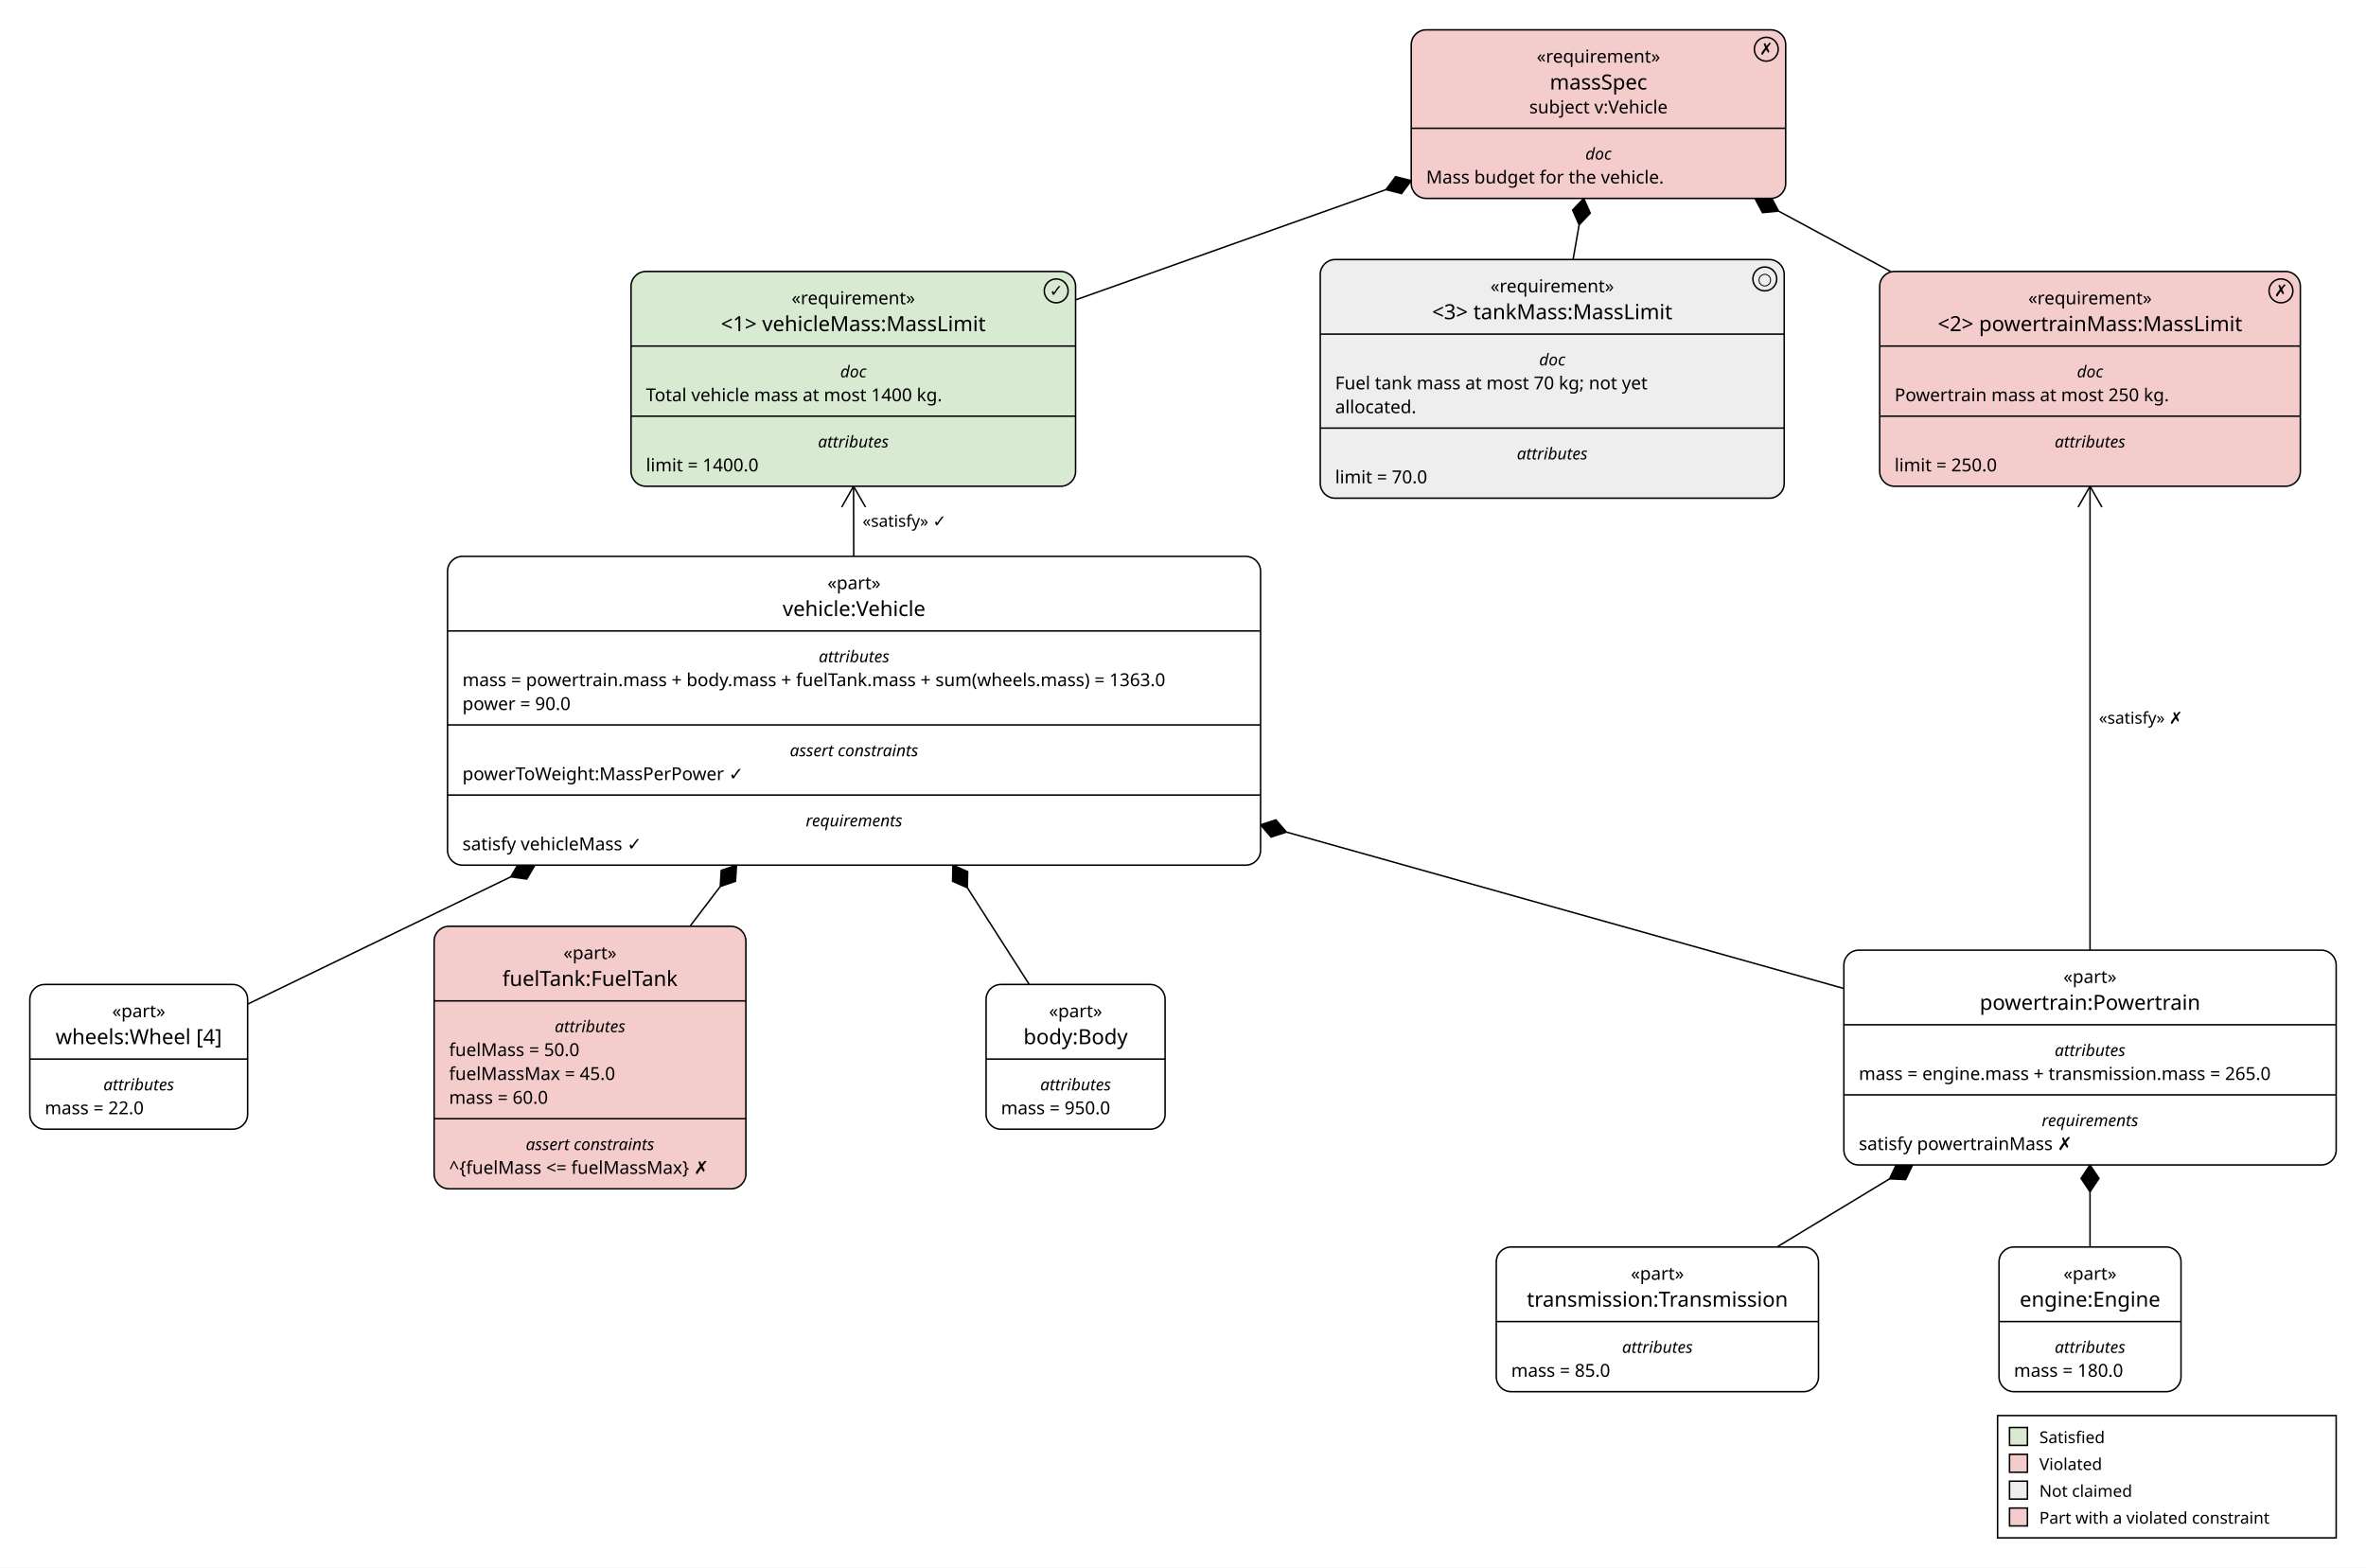
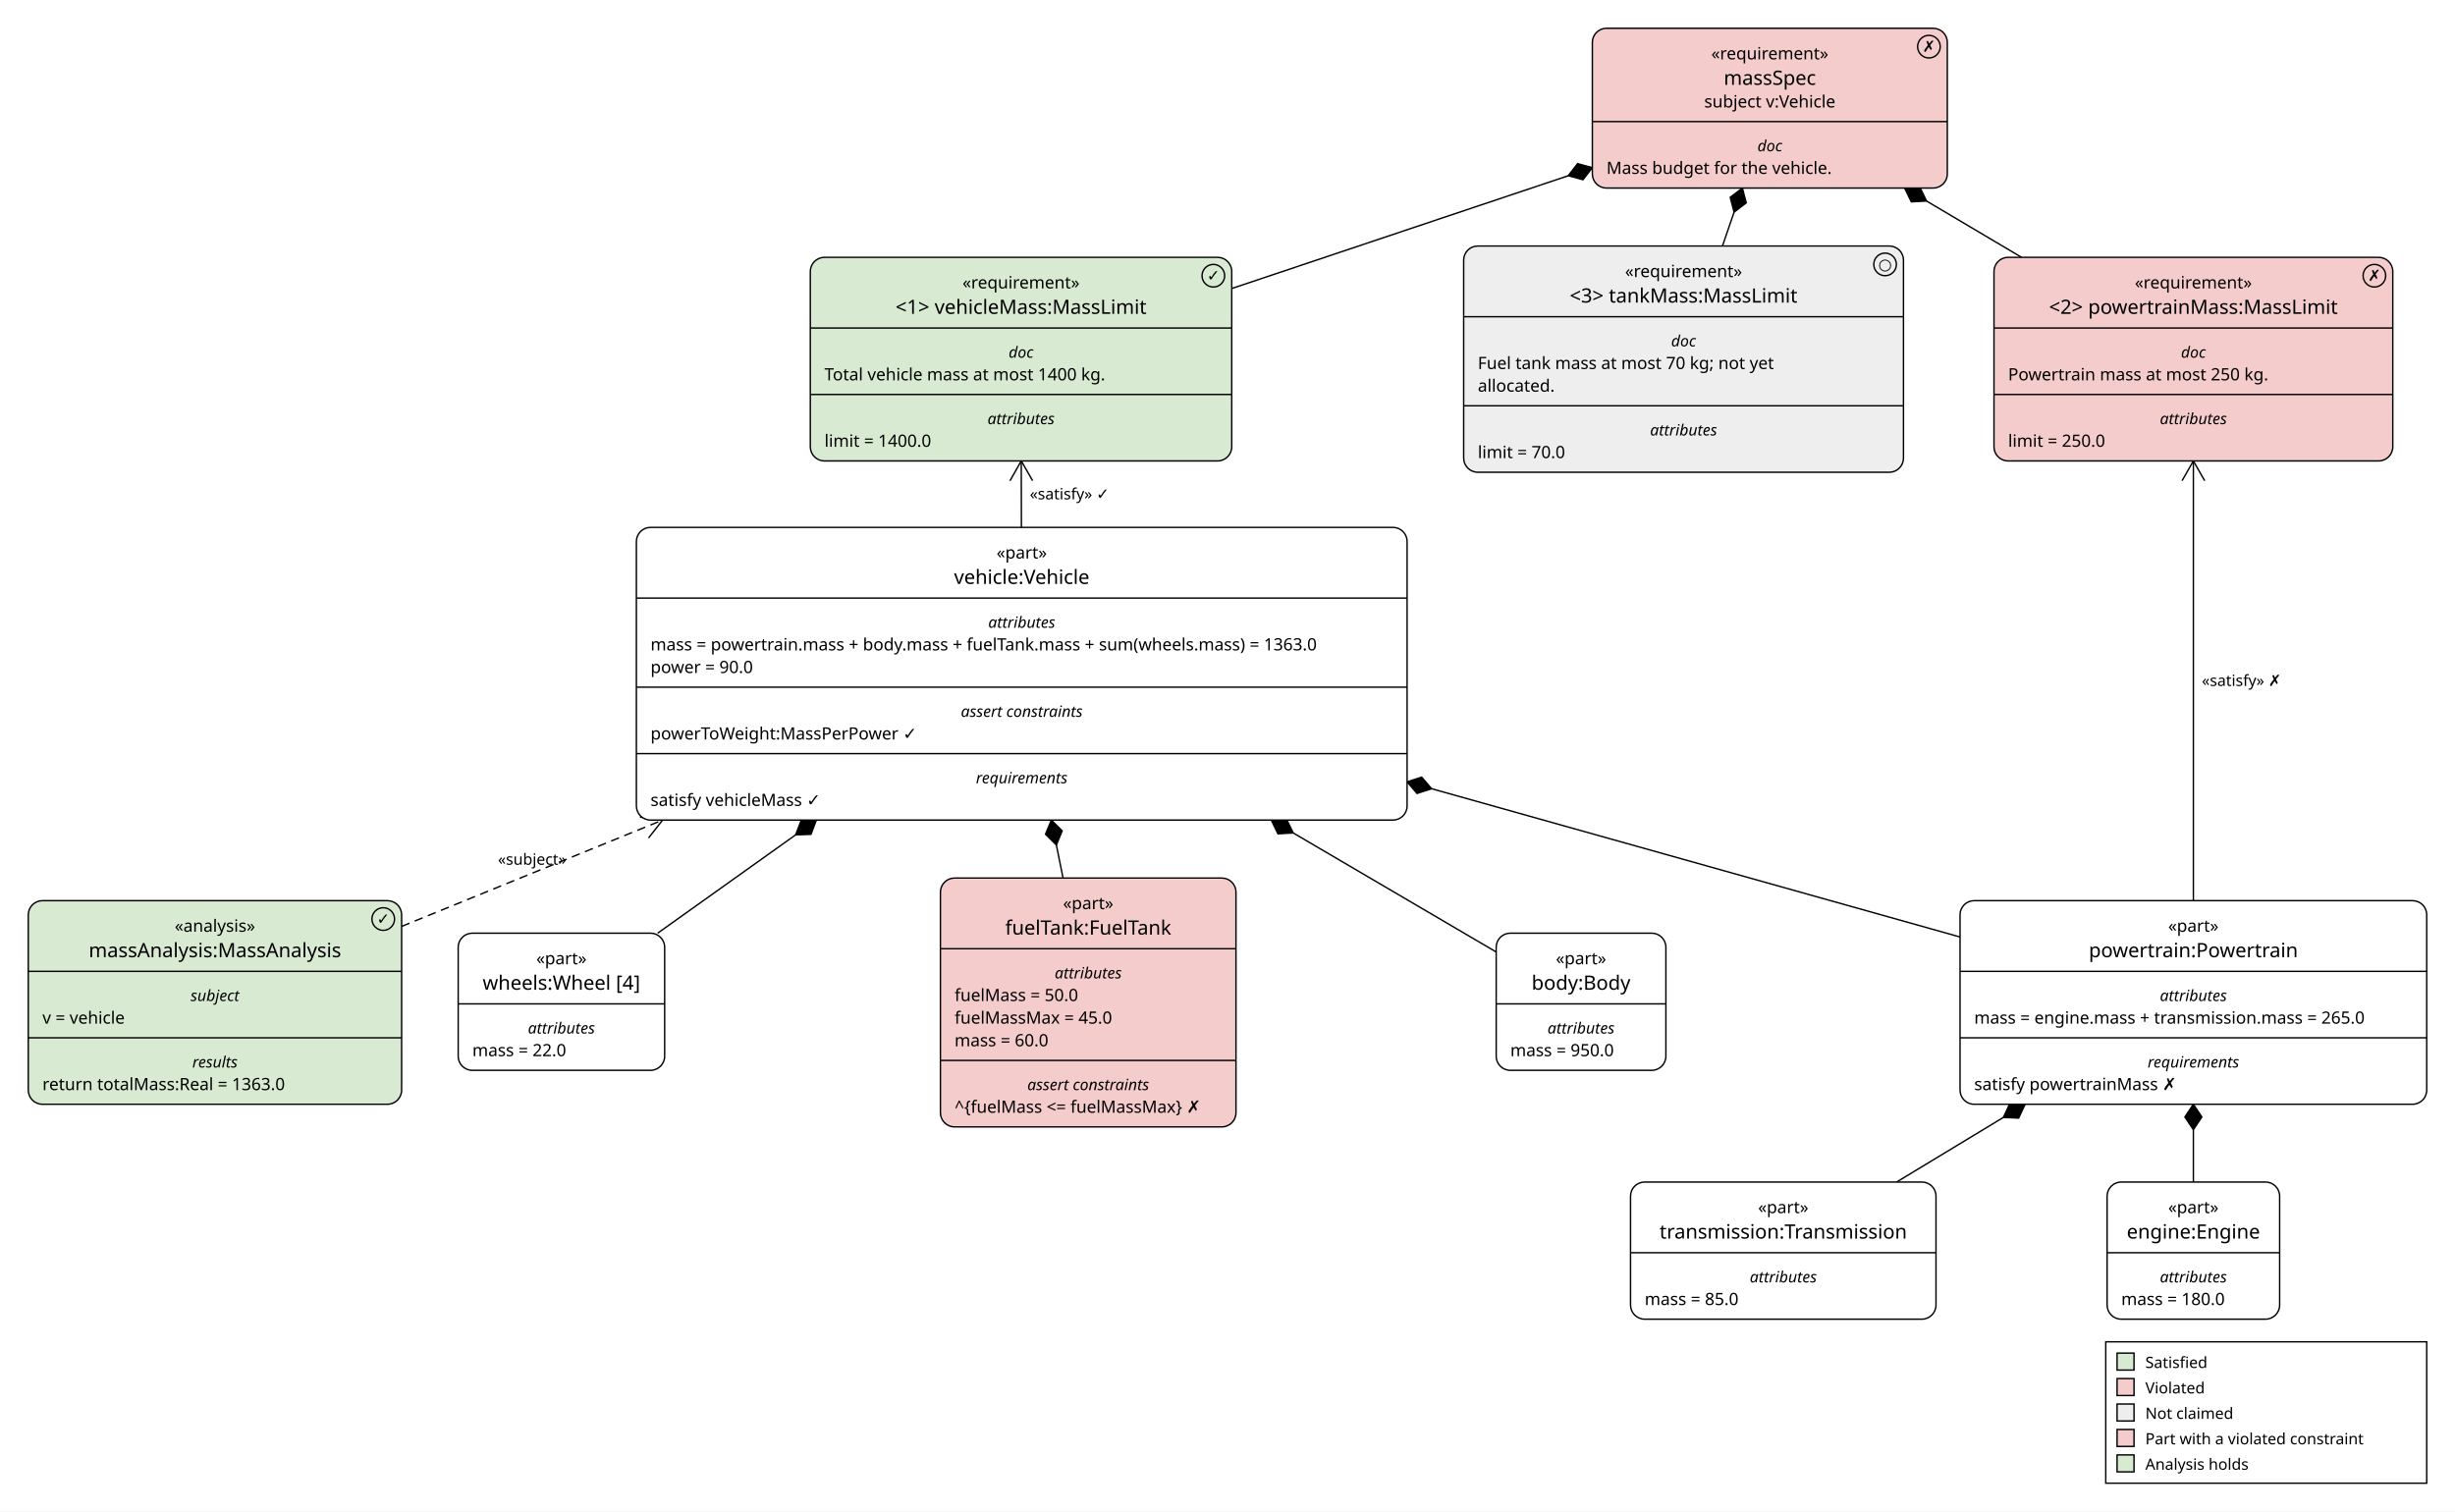
- <svg xmlns="http://www.w3.org/2000/svg" width="1586" height="1051" viewBox="0 0 1586 1051" font-family="sans-serif">
-   <rect x="0" y="0" width="1586" height="1051" fill="#ffffff" />
-   <polyline points="1192.23,141.54 1267.34,182" fill="none" stroke="#000000" />
-   <polygon points="1176.38,133 1181.46,142.55 1192.23,141.54 1187.15,131.99" fill="#000000" stroke="#000000" />
-   <polyline points="1058.54,150.73 1054.47,174" fill="none" stroke="#000000" />
-   <polygon points="1061.63,133 1054.17,140.83 1058.54,150.73 1065.99,142.9" fill="#000000" stroke="#000000" />
-   <polyline points="929.04,127.12 721,201.05" fill="none" stroke="#000000" />
-   <polygon points="946,121.1 935.51,118.46 929.04,127.12 939.53,129.76" fill="#000000" stroke="#000000" />
-   <polyline points="648.45,595.16 689.96,660" fill="none" stroke="#000000" />
-   <polygon points="638.75,580 638.55,590.81 648.45,595.16 648.65,584.35" fill="#000000" stroke="#000000" />
-   <polyline points="482.8,594.32 462.49,621" fill="none" stroke="#000000" />
-   <polygon points="493.71,580 483.48,583.53 482.8,594.32 493.03,590.8" fill="#000000" stroke="#000000" />
-   <polyline points="862.33,557.83 1236,662.7" fill="none" stroke="#000000" />
-   <polygon points="845,552.97 852.04,561.18 862.33,557.83 855.29,549.63" fill="#000000" stroke="#000000" />
-   <polyline points="1401,799 1401,836" fill="none" stroke="#000000" />
-   <polygon points="1401,781 1395,790 1401,799 1407,790" fill="#000000" stroke="#000000" />
-   <polyline points="1266.63,790.32 1191.14,836" fill="none" stroke="#000000" />
-   <polygon points="1282.03,781 1271.22,780.53 1266.63,790.32 1277.43,790.79" fill="#000000" stroke="#000000" />
-   <polyline points="342.38,587.84 166,673.18" fill="none" stroke="#000000" />
-   <polygon points="358.59,580 347.87,578.52 342.38,587.84 353.1,589.32" fill="#000000" stroke="#000000" />
-   <polyline points="572.27,373 572.16,326" fill="none" stroke="#000000" />
-   <polyline points="580.19,339.98 572.16,326 564.19,340.02" fill="none" stroke="#000000" />
-   <text x="578.21" y="353.17" text-anchor="start" font-size="11">«satisfy» ✓</text>
-   <polyline points="1401,637 1401,326" fill="none" stroke="#000000" />
-   <polyline points="1409,340 1401,326 1393,340" fill="none" stroke="#000000" />
-   <text x="1407" y="485.17" text-anchor="start" font-size="11">«satisfy» ✗</text>
-   <rect x="946" y="20" width="251" height="113" rx="10" fill="#f4cccc" stroke="#000000" />
-   <text x="1071.5" y="42" text-anchor="middle" font-size="12">«requirement»</text>
-   <text x="1071.5" y="60" text-anchor="middle" font-size="14">massSpec</text>
-   <text x="1071.5" y="76" text-anchor="middle" font-size="12">subject v:Vehicle</text>
-   <rect x="1176" y="25" width="16" height="16" rx="8" fill="none" stroke="#000000" />
-   <text x="1184" y="36.67" text-anchor="middle" font-size="11">✗</text>
-   <polyline points="946,86 1197,86" fill="none" stroke="#000000" />
-   <text x="1071.5" y="107" text-anchor="middle" font-size="11" font-style="italic">doc</text>
-   <text x="956" y="123" text-anchor="start" font-size="12">Mass budget for the vehicle.</text>
-   <rect x="1260" y="182" width="282" height="144" rx="10" fill="#f4cccc" stroke="#000000" />
-   <text x="1401" y="204" text-anchor="middle" font-size="12">«requirement»</text>
-   <text x="1401" y="222" text-anchor="middle" font-size="14">&lt;2&gt; powertrainMass:MassLimit</text>
-   <rect x="1521" y="187" width="16" height="16" rx="8" fill="none" stroke="#000000" />
-   <text x="1529" y="198.67" text-anchor="middle" font-size="11">✗</text>
-   <polyline points="1260,232 1542,232" fill="none" stroke="#000000" />
-   <text x="1401" y="253" text-anchor="middle" font-size="11" font-style="italic">doc</text>
-   <text x="1270" y="269" text-anchor="start" font-size="12">Powertrain mass at most 250 kg.</text>
-   <polyline points="1260,279 1542,279" fill="none" stroke="#000000" />
-   <text x="1401" y="300" text-anchor="middle" font-size="11" font-style="italic">attributes</text>
-   <text x="1270" y="316" text-anchor="start" font-size="12">limit = 250.0</text>
-   <rect x="885" y="174" width="311" height="160" rx="10" fill="#eeeeee" stroke="#000000" />
-   <text x="1040.5" y="196" text-anchor="middle" font-size="12">«requirement»</text>
-   <text x="1040.5" y="214" text-anchor="middle" font-size="14">&lt;3&gt; tankMass:MassLimit</text>
-   <rect x="1175" y="179" width="16" height="16" rx="8" fill="none" stroke="#000000" />
-   <text x="1183" y="190.67" text-anchor="middle" font-size="11">○</text>
-   <polyline points="885,224 1196,224" fill="none" stroke="#000000" />
-   <text x="1040.5" y="245" text-anchor="middle" font-size="11" font-style="italic">doc</text>
-   <text x="895" y="261" text-anchor="start" font-size="12">Fuel tank mass at most 70 kg; not yet</text>
-   <text x="895" y="277" text-anchor="start" font-size="12">allocated.</text>
-   <polyline points="885,287 1196,287" fill="none" stroke="#000000" />
-   <text x="1040.5" y="308" text-anchor="middle" font-size="11" font-style="italic">attributes</text>
-   <text x="895" y="324" text-anchor="start" font-size="12">limit = 70.0</text>
-   <rect x="423" y="182" width="298" height="144" rx="10" fill="#d9ead3" stroke="#000000" />
-   <text x="572" y="204" text-anchor="middle" font-size="12">«requirement»</text>
-   <text x="572" y="222" text-anchor="middle" font-size="14">&lt;1&gt; vehicleMass:MassLimit</text>
-   <rect x="700" y="187" width="16" height="16" rx="8" fill="none" stroke="#000000" />
-   <text x="708" y="198.67" text-anchor="middle" font-size="11">✓</text>
-   <polyline points="423,232 721,232" fill="none" stroke="#000000" />
-   <text x="572" y="253" text-anchor="middle" font-size="11" font-style="italic">doc</text>
-   <text x="433" y="269" text-anchor="start" font-size="12">Total vehicle mass at most 1400 kg.</text>
-   <polyline points="423,279 721,279" fill="none" stroke="#000000" />
-   <text x="572" y="300" text-anchor="middle" font-size="11" font-style="italic">attributes</text>
-   <text x="433" y="316" text-anchor="start" font-size="12">limit = 1400.0</text>
-   <rect x="300" y="373" width="545" height="207" rx="10" fill="#ffffff" stroke="#000000" />
-   <text x="572.5" y="395" text-anchor="middle" font-size="12">«part»</text>
-   <text x="572.5" y="413" text-anchor="middle" font-size="14">vehicle:Vehicle</text>
-   <polyline points="300,423 845,423" fill="none" stroke="#000000" />
-   <text x="572.5" y="444" text-anchor="middle" font-size="11" font-style="italic">attributes</text>
-   <text x="310" y="460" text-anchor="start" font-size="12">mass = powertrain.mass + body.mass + fuelTank.mass + sum(wheels.mass) = 1363.0</text>
-   <text x="310" y="476" text-anchor="start" font-size="12">power = 90.0</text>
-   <polyline points="300,486 845,486" fill="none" stroke="#000000" />
-   <text x="572.5" y="507" text-anchor="middle" font-size="11" font-style="italic">assert constraints</text>
-   <text x="310" y="523" text-anchor="start" font-size="12">powerToWeight:MassPerPower ✓</text>
-   <polyline points="300,533 845,533" fill="none" stroke="#000000" />
-   <text x="572.5" y="554" text-anchor="middle" font-size="11" font-style="italic">requirements</text>
-   <text x="310" y="570" text-anchor="start" font-size="12">satisfy vehicleMass ✓</text>
-   <rect x="661" y="660" width="120" height="97" rx="10" fill="#ffffff" stroke="#000000" />
-   <text x="721" y="682" text-anchor="middle" font-size="12">«part»</text>
-   <text x="721" y="700" text-anchor="middle" font-size="14">body:Body</text>
-   <polyline points="661,710 781,710" fill="none" stroke="#000000" />
-   <text x="721" y="731" text-anchor="middle" font-size="11" font-style="italic">attributes</text>
-   <text x="671" y="747" text-anchor="start" font-size="12">mass = 950.0</text>
-   <rect x="291" y="621" width="209" height="176" rx="10" fill="#f4cccc" stroke="#000000" />
-   <text x="395.5" y="643" text-anchor="middle" font-size="12">«part»</text>
-   <text x="395.5" y="661" text-anchor="middle" font-size="14">fuelTank:FuelTank</text>
-   <polyline points="291,671 500,671" fill="none" stroke="#000000" />
-   <text x="395.5" y="692" text-anchor="middle" font-size="11" font-style="italic">attributes</text>
-   <text x="301" y="708" text-anchor="start" font-size="12">fuelMass = 50.0</text>
-   <text x="301" y="724" text-anchor="start" font-size="12">fuelMassMax = 45.0</text>
-   <text x="301" y="740" text-anchor="start" font-size="12">mass = 60.0</text>
-   <polyline points="291,750 500,750" fill="none" stroke="#000000" />
-   <text x="395.5" y="771" text-anchor="middle" font-size="11" font-style="italic">assert constraints</text>
-   <text x="301" y="787" text-anchor="start" font-size="12">^{fuelMass &lt;= fuelMassMax} ✗</text>
-   <rect x="1236" y="637" width="330" height="144" rx="10" fill="#ffffff" stroke="#000000" />
-   <text x="1401" y="659" text-anchor="middle" font-size="12">«part»</text>
-   <text x="1401" y="677" text-anchor="middle" font-size="14">powertrain:Powertrain</text>
-   <polyline points="1236,687 1566,687" fill="none" stroke="#000000" />
-   <text x="1401" y="708" text-anchor="middle" font-size="11" font-style="italic">attributes</text>
-   <text x="1246" y="724" text-anchor="start" font-size="12">mass = engine.mass + transmission.mass = 265.0</text>
-   <polyline points="1236,734 1566,734" fill="none" stroke="#000000" />
-   <text x="1401" y="755" text-anchor="middle" font-size="11" font-style="italic">requirements</text>
-   <text x="1246" y="771" text-anchor="start" font-size="12">satisfy powertrainMass ✗</text>
-   <rect x="1340" y="836" width="122" height="97" rx="10" fill="#ffffff" stroke="#000000" />
-   <text x="1401" y="858" text-anchor="middle" font-size="12">«part»</text>
-   <text x="1401" y="876" text-anchor="middle" font-size="14">engine:Engine</text>
-   <polyline points="1340,886 1462,886" fill="none" stroke="#000000" />
-   <text x="1401" y="907" text-anchor="middle" font-size="11" font-style="italic">attributes</text>
-   <text x="1350" y="923" text-anchor="start" font-size="12">mass = 180.0</text>
-   <rect x="1003" y="836" width="216" height="97" rx="10" fill="#ffffff" stroke="#000000" />
-   <text x="1111" y="858" text-anchor="middle" font-size="12">«part»</text>
-   <text x="1111" y="876" text-anchor="middle" font-size="14">transmission:Transmission</text>
-   <polyline points="1003,886 1219,886" fill="none" stroke="#000000" />
-   <text x="1111" y="907" text-anchor="middle" font-size="11" font-style="italic">attributes</text>
-   <text x="1013" y="923" text-anchor="start" font-size="12">mass = 85.0</text>
-   <rect x="20" y="660" width="146" height="97" rx="10" fill="#ffffff" stroke="#000000" />
-   <text x="93" y="682" text-anchor="middle" font-size="12">«part»</text>
-   <text x="93" y="700" text-anchor="middle" font-size="14">wheels:Wheel [4]</text>
-   <polyline points="20,710 166,710" fill="none" stroke="#000000" />
-   <text x="93" y="731" text-anchor="middle" font-size="11" font-style="italic">attributes</text>
-   <text x="30" y="747" text-anchor="start" font-size="12">mass = 22.0</text>
-   <rect x="1339.04" y="949" width="226.96" height="82" fill="#ffffff" stroke="#000000" />
-   <rect x="1347.04" y="957" width="12" height="12" fill="#d9ead3" stroke="#000000" />
-   <text x="1367.04" y="967.5" text-anchor="start" font-size="11">Satisfied</text>
-   <rect x="1347.04" y="975" width="12" height="12" fill="#f4cccc" stroke="#000000" />
-   <text x="1367.04" y="985.5" text-anchor="start" font-size="11">Violated</text>
-   <rect x="1347.04" y="993" width="12" height="12" fill="#eeeeee" stroke="#000000" />
-   <text x="1367.04" y="1003.5" text-anchor="start" font-size="11">Not claimed</text>
-   <rect x="1347.04" y="1011" width="12" height="12" fill="#f4cccc" stroke="#000000" />
-   <text x="1367.04" y="1021.5" text-anchor="start" font-size="11">Part with a violated constraint</text>
+ <svg xmlns="http://www.w3.org/2000/svg" width="1736" height="1069" viewBox="0 0 1736 1069" font-family="sans-serif">
+   <rect x="0" y="0" width="1736" height="1069" fill="#ffffff" />
+   <polyline points="1362.32,142.18 1429.51,182" fill="none" stroke="#000000" />
+   <polygon points="1346.83,133 1351.52,142.75 1362.32,142.18 1357.64,132.43" fill="#000000" stroke="#000000" />
+   <polyline points="1226.23,150.02 1217.99,174" fill="none" stroke="#000000" />
+   <polygon points="1232.08,133 1223.48,139.56 1226.23,150.02 1234.83,143.46" fill="#000000" stroke="#000000" />
+   <polyline points="1108.93,124.29 871,204.05" fill="none" stroke="#000000" />
+   <polygon points="1126,118.57 1115.56,115.74 1108.93,124.29 1119.37,127.12" fill="#000000" stroke="#000000" />
+   <polyline points="914.47,589.11 1058,673.3" fill="none" stroke="#000000" />
+   <polygon points="898.94,580 903.67,589.73 914.47,589.11 909.74,579.38" fill="#000000" stroke="#000000" />
+   <polyline points="746.99,597.64 751.71,621" fill="none" stroke="#000000" />
+   <polygon points="743.42,580 739.32,590.01 746.99,597.64 751.09,587.63" fill="#000000" stroke="#000000" />
+   <polyline points="1012.33,557.83 1386,662.7" fill="none" stroke="#000000" />
+   <polygon points="995,552.97 1002.04,561.18 1012.33,557.83 1005.29,549.63" fill="#000000" stroke="#000000" />
+   <polyline points="1551,799 1551,836" fill="none" stroke="#000000" />
+   <polygon points="1551,781 1545,790 1551,799 1557,790" fill="#000000" stroke="#000000" />
+   <polyline points="1416.63,790.32 1341.14,836" fill="none" stroke="#000000" />
+   <polygon points="1432.03,781 1421.22,780.53 1416.63,790.32 1427.43,790.79" fill="#000000" stroke="#000000" />
+   <polyline points="562.63,590.45 465.05,660" fill="none" stroke="#000000" />
+   <polygon points="577.29,580 566.48,580.34 562.63,590.45 573.44,590.11" fill="#000000" stroke="#000000" />
+   <polyline points="284,655.21 468.54,580" fill="none" stroke="#000000" stroke-dasharray="6 4" />
+   <polyline points="458.59,592.69 468.54,580 452.55,577.88" fill="none" stroke="#000000" />
+   <text x="376.27" y="611.6" text-anchor="middle" font-size="11">«subject»</text>
+   <polyline points="722.27,373 722.16,326" fill="none" stroke="#000000" />
+   <polyline points="730.19,339.98 722.16,326 714.19,340.02" fill="none" stroke="#000000" />
+   <text x="728.21" y="353.17" text-anchor="start" font-size="11">«satisfy» ✓</text>
+   <polyline points="1551,637 1551,326" fill="none" stroke="#000000" />
+   <polyline points="1559,340 1551,326 1543,340" fill="none" stroke="#000000" />
+   <text x="1557" y="485.17" text-anchor="start" font-size="11">«satisfy» ✗</text>
+   <rect x="20" y="637" width="264" height="144" rx="10" fill="#d9ead3" stroke="#000000" />
+   <text x="152" y="659" text-anchor="middle" font-size="12">«analysis»</text>
+   <text x="152" y="677" text-anchor="middle" font-size="14">massAnalysis:MassAnalysis</text>
+   <rect x="263" y="642" width="16" height="16" rx="8" fill="none" stroke="#000000" />
+   <text x="271" y="653.67" text-anchor="middle" font-size="11">✓</text>
+   <polyline points="20,687 284,687" fill="none" stroke="#000000" />
+   <text x="152" y="708" text-anchor="middle" font-size="11" font-style="italic">subject</text>
+   <text x="30" y="724" text-anchor="start" font-size="12">v = vehicle</text>
+   <polyline points="20,734 284,734" fill="none" stroke="#000000" />
+   <text x="152" y="755" text-anchor="middle" font-size="11" font-style="italic">results</text>
+   <text x="30" y="771" text-anchor="start" font-size="12">return totalMass:Real = 1363.0</text>
+   <rect x="1126" y="20" width="251" height="113" rx="10" fill="#f4cccc" stroke="#000000" />
+   <text x="1251.5" y="42" text-anchor="middle" font-size="12">«requirement»</text>
+   <text x="1251.5" y="60" text-anchor="middle" font-size="14">massSpec</text>
+   <text x="1251.5" y="76" text-anchor="middle" font-size="12">subject v:Vehicle</text>
+   <rect x="1356" y="25" width="16" height="16" rx="8" fill="none" stroke="#000000" />
+   <text x="1364" y="36.67" text-anchor="middle" font-size="11">✗</text>
+   <polyline points="1126,86 1377,86" fill="none" stroke="#000000" />
+   <text x="1251.5" y="107" text-anchor="middle" font-size="11" font-style="italic">doc</text>
+   <text x="1136" y="123" text-anchor="start" font-size="12">Mass budget for the vehicle.</text>
+   <rect x="1410" y="182" width="282" height="144" rx="10" fill="#f4cccc" stroke="#000000" />
+   <text x="1551" y="204" text-anchor="middle" font-size="12">«requirement»</text>
+   <text x="1551" y="222" text-anchor="middle" font-size="14">&lt;2&gt; powertrainMass:MassLimit</text>
+   <rect x="1671" y="187" width="16" height="16" rx="8" fill="none" stroke="#000000" />
+   <text x="1679" y="198.67" text-anchor="middle" font-size="11">✗</text>
+   <polyline points="1410,232 1692,232" fill="none" stroke="#000000" />
+   <text x="1551" y="253" text-anchor="middle" font-size="11" font-style="italic">doc</text>
+   <text x="1420" y="269" text-anchor="start" font-size="12">Powertrain mass at most 250 kg.</text>
+   <polyline points="1410,279 1692,279" fill="none" stroke="#000000" />
+   <text x="1551" y="300" text-anchor="middle" font-size="11" font-style="italic">attributes</text>
+   <text x="1420" y="316" text-anchor="start" font-size="12">limit = 250.0</text>
+   <rect x="1035" y="174" width="311" height="160" rx="10" fill="#eeeeee" stroke="#000000" />
+   <text x="1190.5" y="196" text-anchor="middle" font-size="12">«requirement»</text>
+   <text x="1190.5" y="214" text-anchor="middle" font-size="14">&lt;3&gt; tankMass:MassLimit</text>
+   <rect x="1325" y="179" width="16" height="16" rx="8" fill="none" stroke="#000000" />
+   <text x="1333" y="190.67" text-anchor="middle" font-size="11">○</text>
+   <polyline points="1035,224 1346,224" fill="none" stroke="#000000" />
+   <text x="1190.5" y="245" text-anchor="middle" font-size="11" font-style="italic">doc</text>
+   <text x="1045" y="261" text-anchor="start" font-size="12">Fuel tank mass at most 70 kg; not yet</text>
+   <text x="1045" y="277" text-anchor="start" font-size="12">allocated.</text>
+   <polyline points="1035,287 1346,287" fill="none" stroke="#000000" />
+   <text x="1190.5" y="308" text-anchor="middle" font-size="11" font-style="italic">attributes</text>
+   <text x="1045" y="324" text-anchor="start" font-size="12">limit = 70.0</text>
+   <rect x="573" y="182" width="298" height="144" rx="10" fill="#d9ead3" stroke="#000000" />
+   <text x="722" y="204" text-anchor="middle" font-size="12">«requirement»</text>
+   <text x="722" y="222" text-anchor="middle" font-size="14">&lt;1&gt; vehicleMass:MassLimit</text>
+   <rect x="850" y="187" width="16" height="16" rx="8" fill="none" stroke="#000000" />
+   <text x="858" y="198.67" text-anchor="middle" font-size="11">✓</text>
+   <polyline points="573,232 871,232" fill="none" stroke="#000000" />
+   <text x="722" y="253" text-anchor="middle" font-size="11" font-style="italic">doc</text>
+   <text x="583" y="269" text-anchor="start" font-size="12">Total vehicle mass at most 1400 kg.</text>
+   <polyline points="573,279 871,279" fill="none" stroke="#000000" />
+   <text x="722" y="300" text-anchor="middle" font-size="11" font-style="italic">attributes</text>
+   <text x="583" y="316" text-anchor="start" font-size="12">limit = 1400.0</text>
+   <rect x="450" y="373" width="545" height="207" rx="10" fill="#ffffff" stroke="#000000" />
+   <text x="722.5" y="395" text-anchor="middle" font-size="12">«part»</text>
+   <text x="722.5" y="413" text-anchor="middle" font-size="14">vehicle:Vehicle</text>
+   <polyline points="450,423 995,423" fill="none" stroke="#000000" />
+   <text x="722.5" y="444" text-anchor="middle" font-size="11" font-style="italic">attributes</text>
+   <text x="460" y="460" text-anchor="start" font-size="12">mass = powertrain.mass + body.mass + fuelTank.mass + sum(wheels.mass) = 1363.0</text>
+   <text x="460" y="476" text-anchor="start" font-size="12">power = 90.0</text>
+   <polyline points="450,486 995,486" fill="none" stroke="#000000" />
+   <text x="722.5" y="507" text-anchor="middle" font-size="11" font-style="italic">assert constraints</text>
+   <text x="460" y="523" text-anchor="start" font-size="12">powerToWeight:MassPerPower ✓</text>
+   <polyline points="450,533 995,533" fill="none" stroke="#000000" />
+   <text x="722.5" y="554" text-anchor="middle" font-size="11" font-style="italic">requirements</text>
+   <text x="460" y="570" text-anchor="start" font-size="12">satisfy vehicleMass ✓</text>
+   <rect x="1058" y="660" width="120" height="97" rx="10" fill="#ffffff" stroke="#000000" />
+   <text x="1118" y="682" text-anchor="middle" font-size="12">«part»</text>
+   <text x="1118" y="700" text-anchor="middle" font-size="14">body:Body</text>
+   <polyline points="1058,710 1178,710" fill="none" stroke="#000000" />
+   <text x="1118" y="731" text-anchor="middle" font-size="11" font-style="italic">attributes</text>
+   <text x="1068" y="747" text-anchor="start" font-size="12">mass = 950.0</text>
+   <rect x="665" y="621" width="209" height="176" rx="10" fill="#f4cccc" stroke="#000000" />
+   <text x="769.5" y="643" text-anchor="middle" font-size="12">«part»</text>
+   <text x="769.5" y="661" text-anchor="middle" font-size="14">fuelTank:FuelTank</text>
+   <polyline points="665,671 874,671" fill="none" stroke="#000000" />
+   <text x="769.5" y="692" text-anchor="middle" font-size="11" font-style="italic">attributes</text>
+   <text x="675" y="708" text-anchor="start" font-size="12">fuelMass = 50.0</text>
+   <text x="675" y="724" text-anchor="start" font-size="12">fuelMassMax = 45.0</text>
+   <text x="675" y="740" text-anchor="start" font-size="12">mass = 60.0</text>
+   <polyline points="665,750 874,750" fill="none" stroke="#000000" />
+   <text x="769.5" y="771" text-anchor="middle" font-size="11" font-style="italic">assert constraints</text>
+   <text x="675" y="787" text-anchor="start" font-size="12">^{fuelMass &lt;= fuelMassMax} ✗</text>
+   <rect x="1386" y="637" width="330" height="144" rx="10" fill="#ffffff" stroke="#000000" />
+   <text x="1551" y="659" text-anchor="middle" font-size="12">«part»</text>
+   <text x="1551" y="677" text-anchor="middle" font-size="14">powertrain:Powertrain</text>
+   <polyline points="1386,687 1716,687" fill="none" stroke="#000000" />
+   <text x="1551" y="708" text-anchor="middle" font-size="11" font-style="italic">attributes</text>
+   <text x="1396" y="724" text-anchor="start" font-size="12">mass = engine.mass + transmission.mass = 265.0</text>
+   <polyline points="1386,734 1716,734" fill="none" stroke="#000000" />
+   <text x="1551" y="755" text-anchor="middle" font-size="11" font-style="italic">requirements</text>
+   <text x="1396" y="771" text-anchor="start" font-size="12">satisfy powertrainMass ✗</text>
+   <rect x="1490" y="836" width="122" height="97" rx="10" fill="#ffffff" stroke="#000000" />
+   <text x="1551" y="858" text-anchor="middle" font-size="12">«part»</text>
+   <text x="1551" y="876" text-anchor="middle" font-size="14">engine:Engine</text>
+   <polyline points="1490,886 1612,886" fill="none" stroke="#000000" />
+   <text x="1551" y="907" text-anchor="middle" font-size="11" font-style="italic">attributes</text>
+   <text x="1500" y="923" text-anchor="start" font-size="12">mass = 180.0</text>
+   <rect x="1153" y="836" width="216" height="97" rx="10" fill="#ffffff" stroke="#000000" />
+   <text x="1261" y="858" text-anchor="middle" font-size="12">«part»</text>
+   <text x="1261" y="876" text-anchor="middle" font-size="14">transmission:Transmission</text>
+   <polyline points="1153,886 1369,886" fill="none" stroke="#000000" />
+   <text x="1261" y="907" text-anchor="middle" font-size="11" font-style="italic">attributes</text>
+   <text x="1163" y="923" text-anchor="start" font-size="12">mass = 85.0</text>
+   <rect x="324" y="660" width="146" height="97" rx="10" fill="#ffffff" stroke="#000000" />
+   <text x="397" y="682" text-anchor="middle" font-size="12">«part»</text>
+   <text x="397" y="700" text-anchor="middle" font-size="14">wheels:Wheel [4]</text>
+   <polyline points="324,710 470,710" fill="none" stroke="#000000" />
+   <text x="397" y="731" text-anchor="middle" font-size="11" font-style="italic">attributes</text>
+   <text x="334" y="747" text-anchor="start" font-size="12">mass = 22.0</text>
+   <rect x="1489.04" y="949" width="226.96" height="100" fill="#ffffff" stroke="#000000" />
+   <rect x="1497.04" y="957" width="12" height="12" fill="#d9ead3" stroke="#000000" />
+   <text x="1517.04" y="967.5" text-anchor="start" font-size="11">Satisfied</text>
+   <rect x="1497.04" y="975" width="12" height="12" fill="#f4cccc" stroke="#000000" />
+   <text x="1517.04" y="985.5" text-anchor="start" font-size="11">Violated</text>
+   <rect x="1497.04" y="993" width="12" height="12" fill="#eeeeee" stroke="#000000" />
+   <text x="1517.04" y="1003.5" text-anchor="start" font-size="11">Not claimed</text>
+   <rect x="1497.04" y="1011" width="12" height="12" fill="#f4cccc" stroke="#000000" />
+   <text x="1517.04" y="1021.5" text-anchor="start" font-size="11">Part with a violated constraint</text>
+   <rect x="1497.04" y="1029" width="12" height="12" fill="#d9ead3" stroke="#000000" />
+   <text x="1517.04" y="1039.5" text-anchor="start" font-size="11">Analysis holds</text>
</svg>
